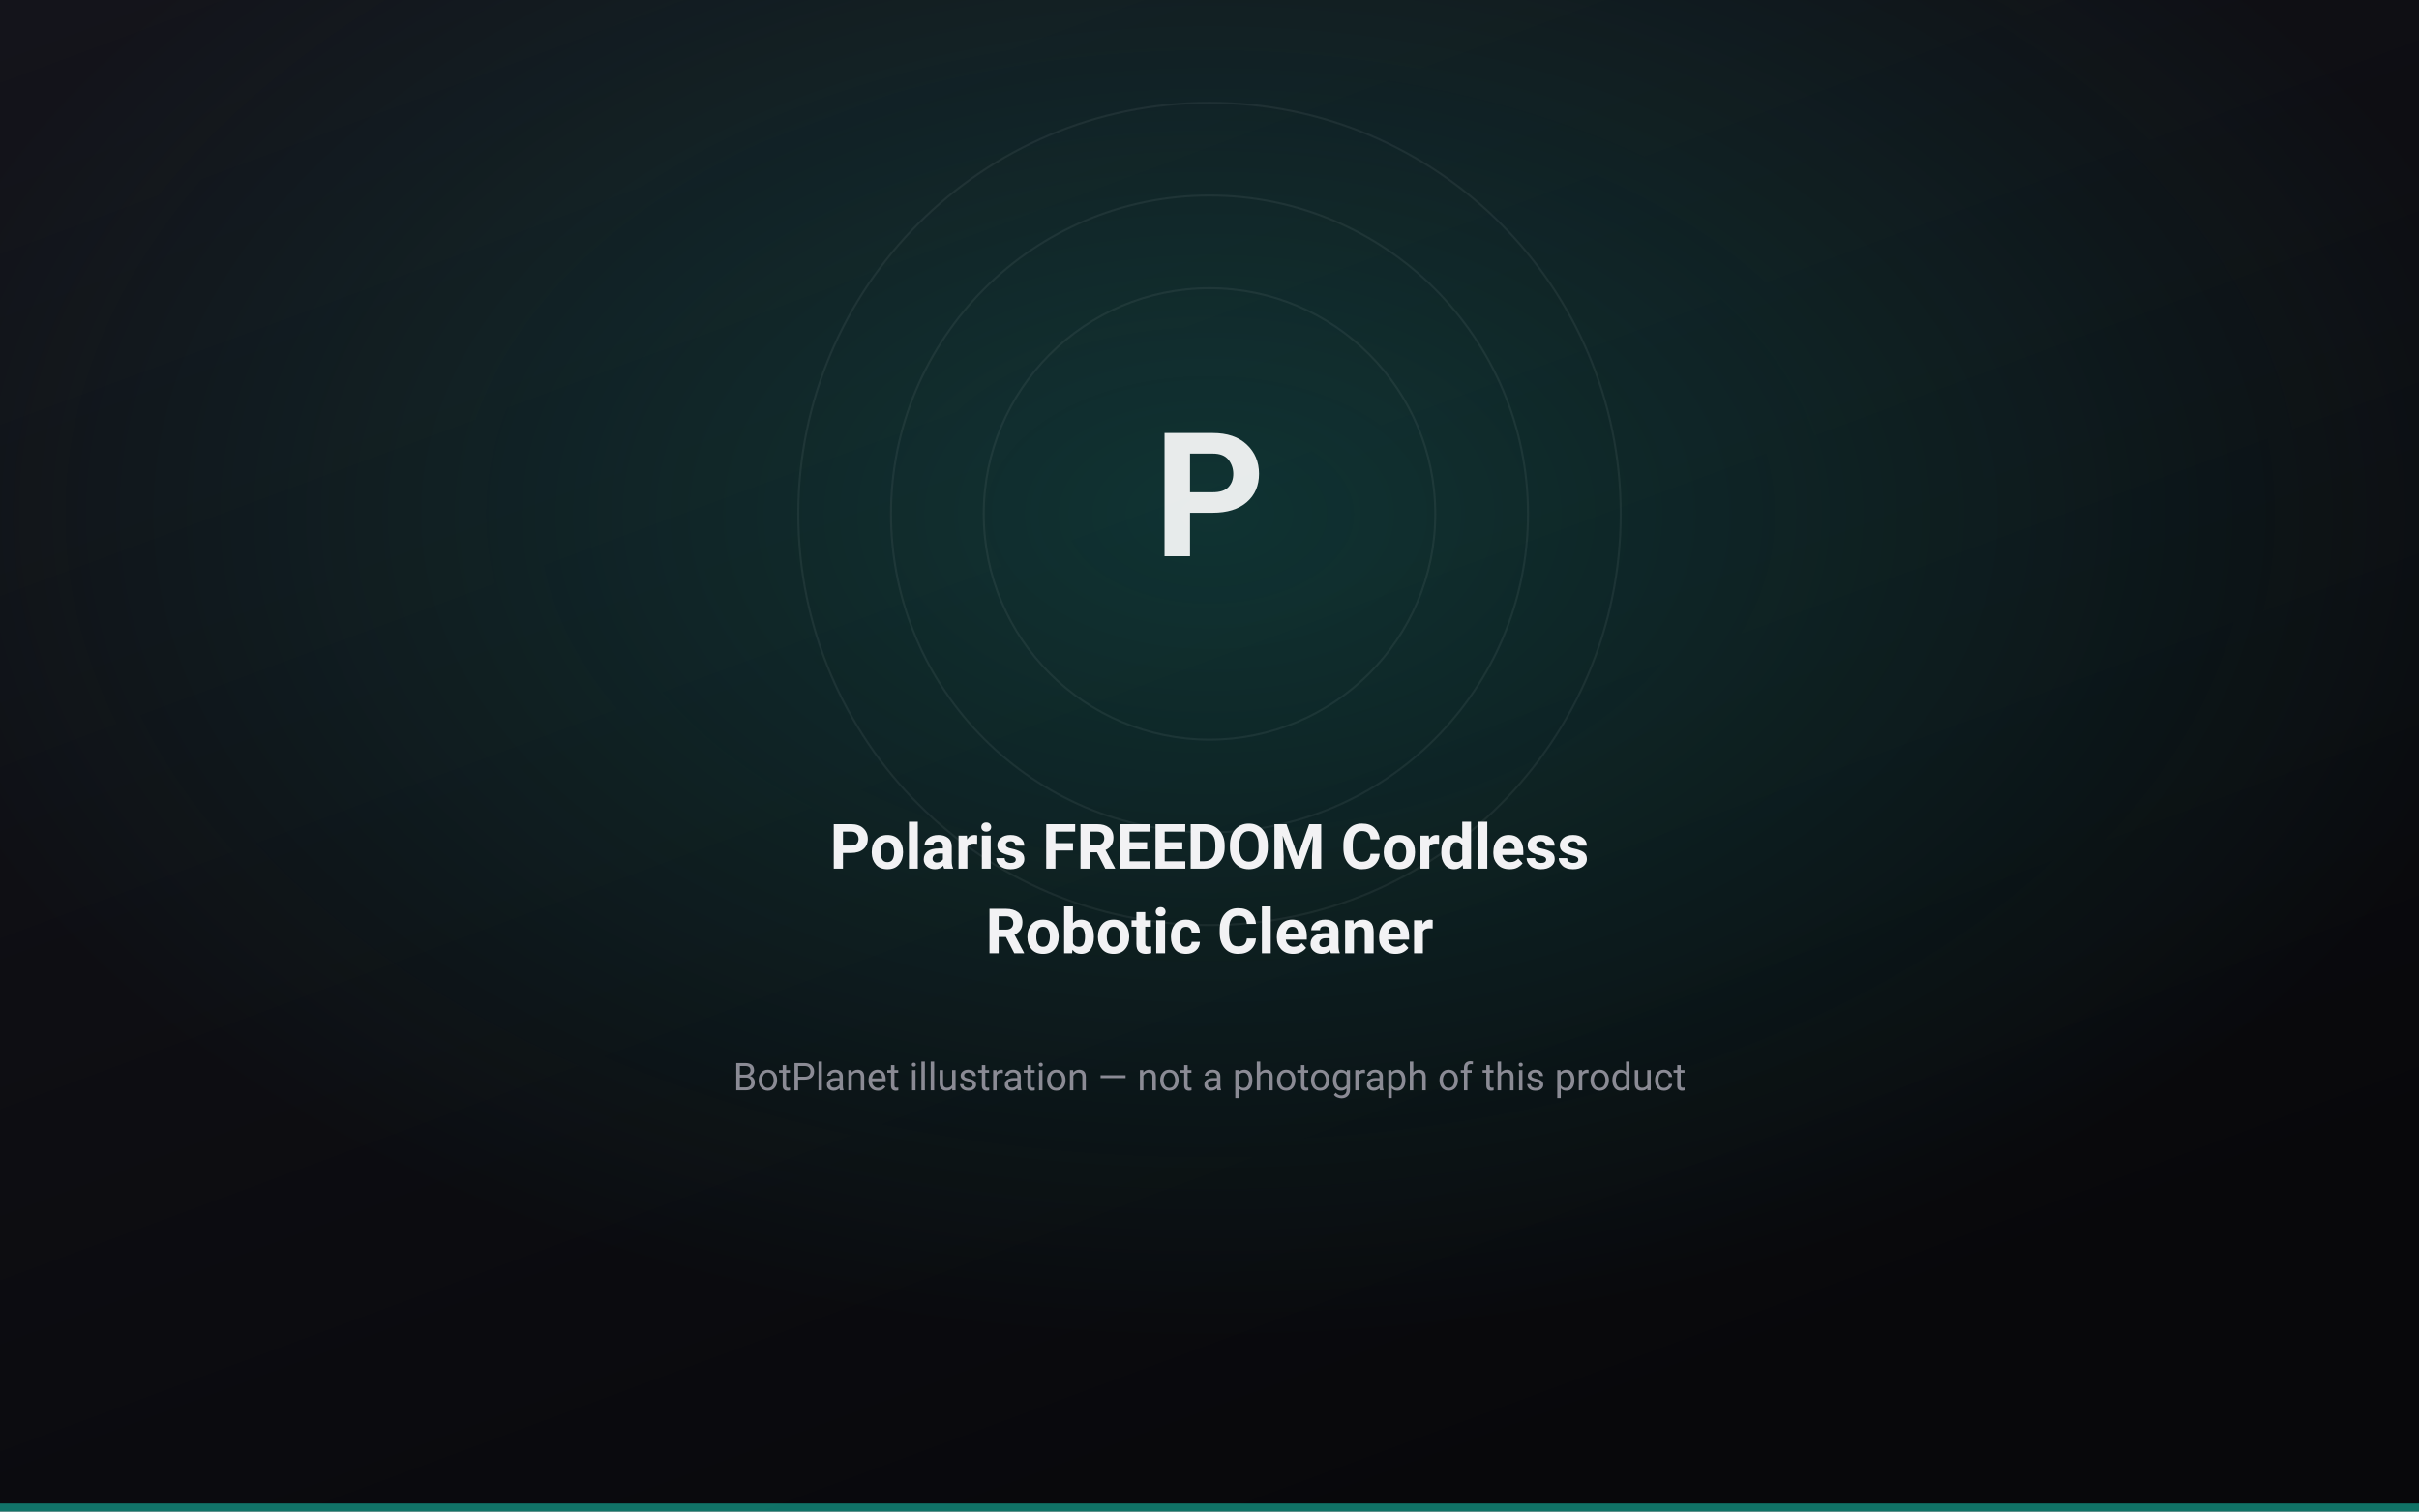
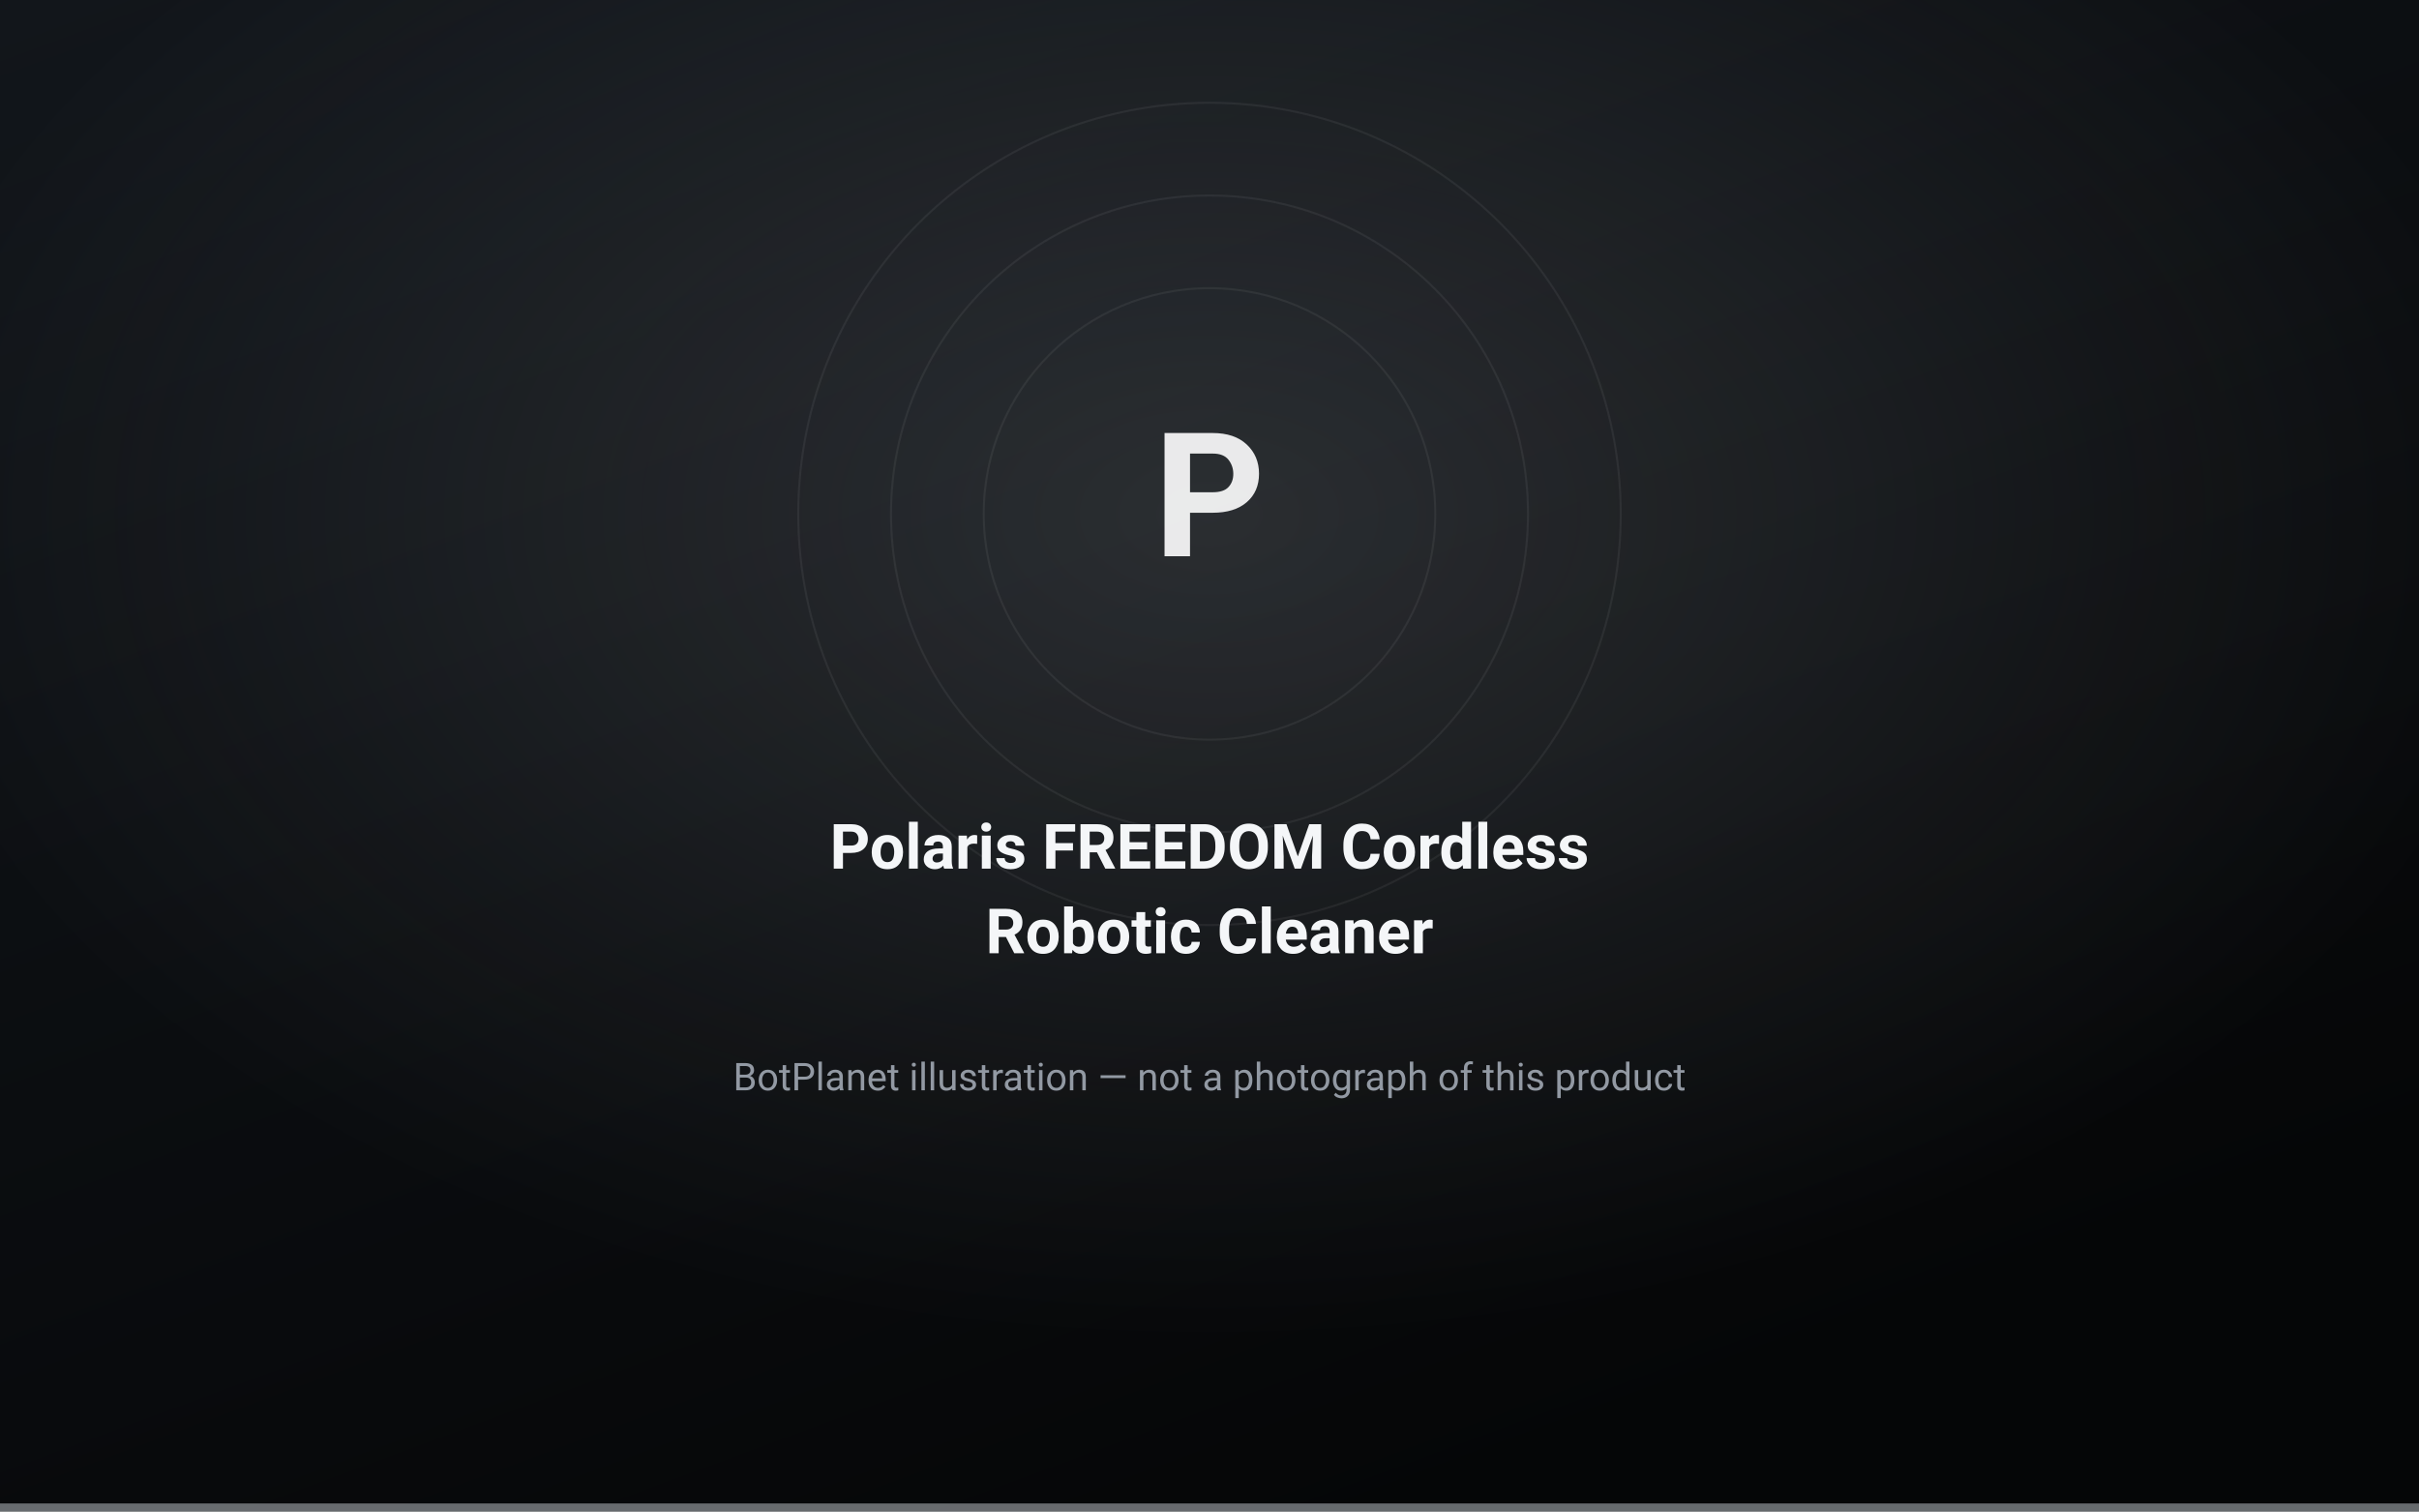
<svg xmlns="http://www.w3.org/2000/svg" viewBox="0 0 1200 750" width="1200" height="750" role="img" aria-hidden="true">
  <defs>
    <linearGradient id="bg" x1="0" y1="0" x2="0.6" y2="1">
-       <stop offset="0" stop-color="#14141b" />
-       <stop offset="1" stop-color="#08080b" />
+       <stop offset="0" stop-color="#12161b" />
+       <stop offset="1" stop-color="#050607" />
    </linearGradient>
    <radialGradient id="glow" cx="0.5" cy="0.34" r="0.55">
-       <stop offset="0" stop-color="#17c8b0" stop-opacity="0.20" />
-       <stop offset="1" stop-color="#17c8b0" stop-opacity="0" />
+       <stop offset="0" stop-color="#cdd3da" stop-opacity="0.16" />
+       <stop offset="1" stop-color="#cdd3da" stop-opacity="0" />
    </radialGradient>
  </defs>
  <rect width="1200" height="750" fill="url(#bg)" />
  <rect width="1200" height="750" fill="url(#glow)" />
  <g fill="none" stroke="#ffffff" stroke-opacity="0.06">
    <circle cx="600" cy="255" r="112" />
    <circle cx="600" cy="255" r="158" />
    <circle cx="600" cy="255" r="204" />
  </g>
  <text x="600" y="276" text-anchor="middle" font-family="system-ui,-apple-system,Segoe UI,Roboto,sans-serif" font-size="86" font-weight="700" fill="#ffffff" fill-opacity="0.90" letter-spacing="-2">P</text>
-   <text x="600" y="431" text-anchor="middle" font-family="system-ui,-apple-system,Segoe UI,Roboto,sans-serif" font-size="31" font-weight="600" fill="#f2f2f4">Polaris FREEDOM Cordless</text>
-   <text x="600" y="473" text-anchor="middle" font-family="system-ui,-apple-system,Segoe UI,Roboto,sans-serif" font-size="31" font-weight="600" fill="#f2f2f4">Robotic Cleaner</text>
-   <text x="600" y="541" text-anchor="middle" font-family="system-ui,-apple-system,Segoe UI,Roboto,sans-serif" font-size="19" fill="#8b8b95">BotPlanet illustration — not a photograph of this product</text>
-   <rect x="0" y="746" width="1200" height="4" fill="#17c8b0" fill-opacity="0.55" />
+   <text x="600" y="431" text-anchor="middle" font-family="system-ui,-apple-system,Segoe UI,Roboto,sans-serif" font-size="31" font-weight="600" fill="#f4f6f8">Polaris FREEDOM Cordless</text>
+   <text x="600" y="473" text-anchor="middle" font-family="system-ui,-apple-system,Segoe UI,Roboto,sans-serif" font-size="31" font-weight="600" fill="#f4f6f8">Robotic Cleaner</text>
+   <text x="600" y="541" text-anchor="middle" font-family="system-ui,-apple-system,Segoe UI,Roboto,sans-serif" font-size="19" fill="#9299a3">BotPlanet illustration — not a photograph of this product</text>
+   <rect x="0" y="746" width="1200" height="4" fill="#c9ced5" fill-opacity="0.5" />
</svg>
